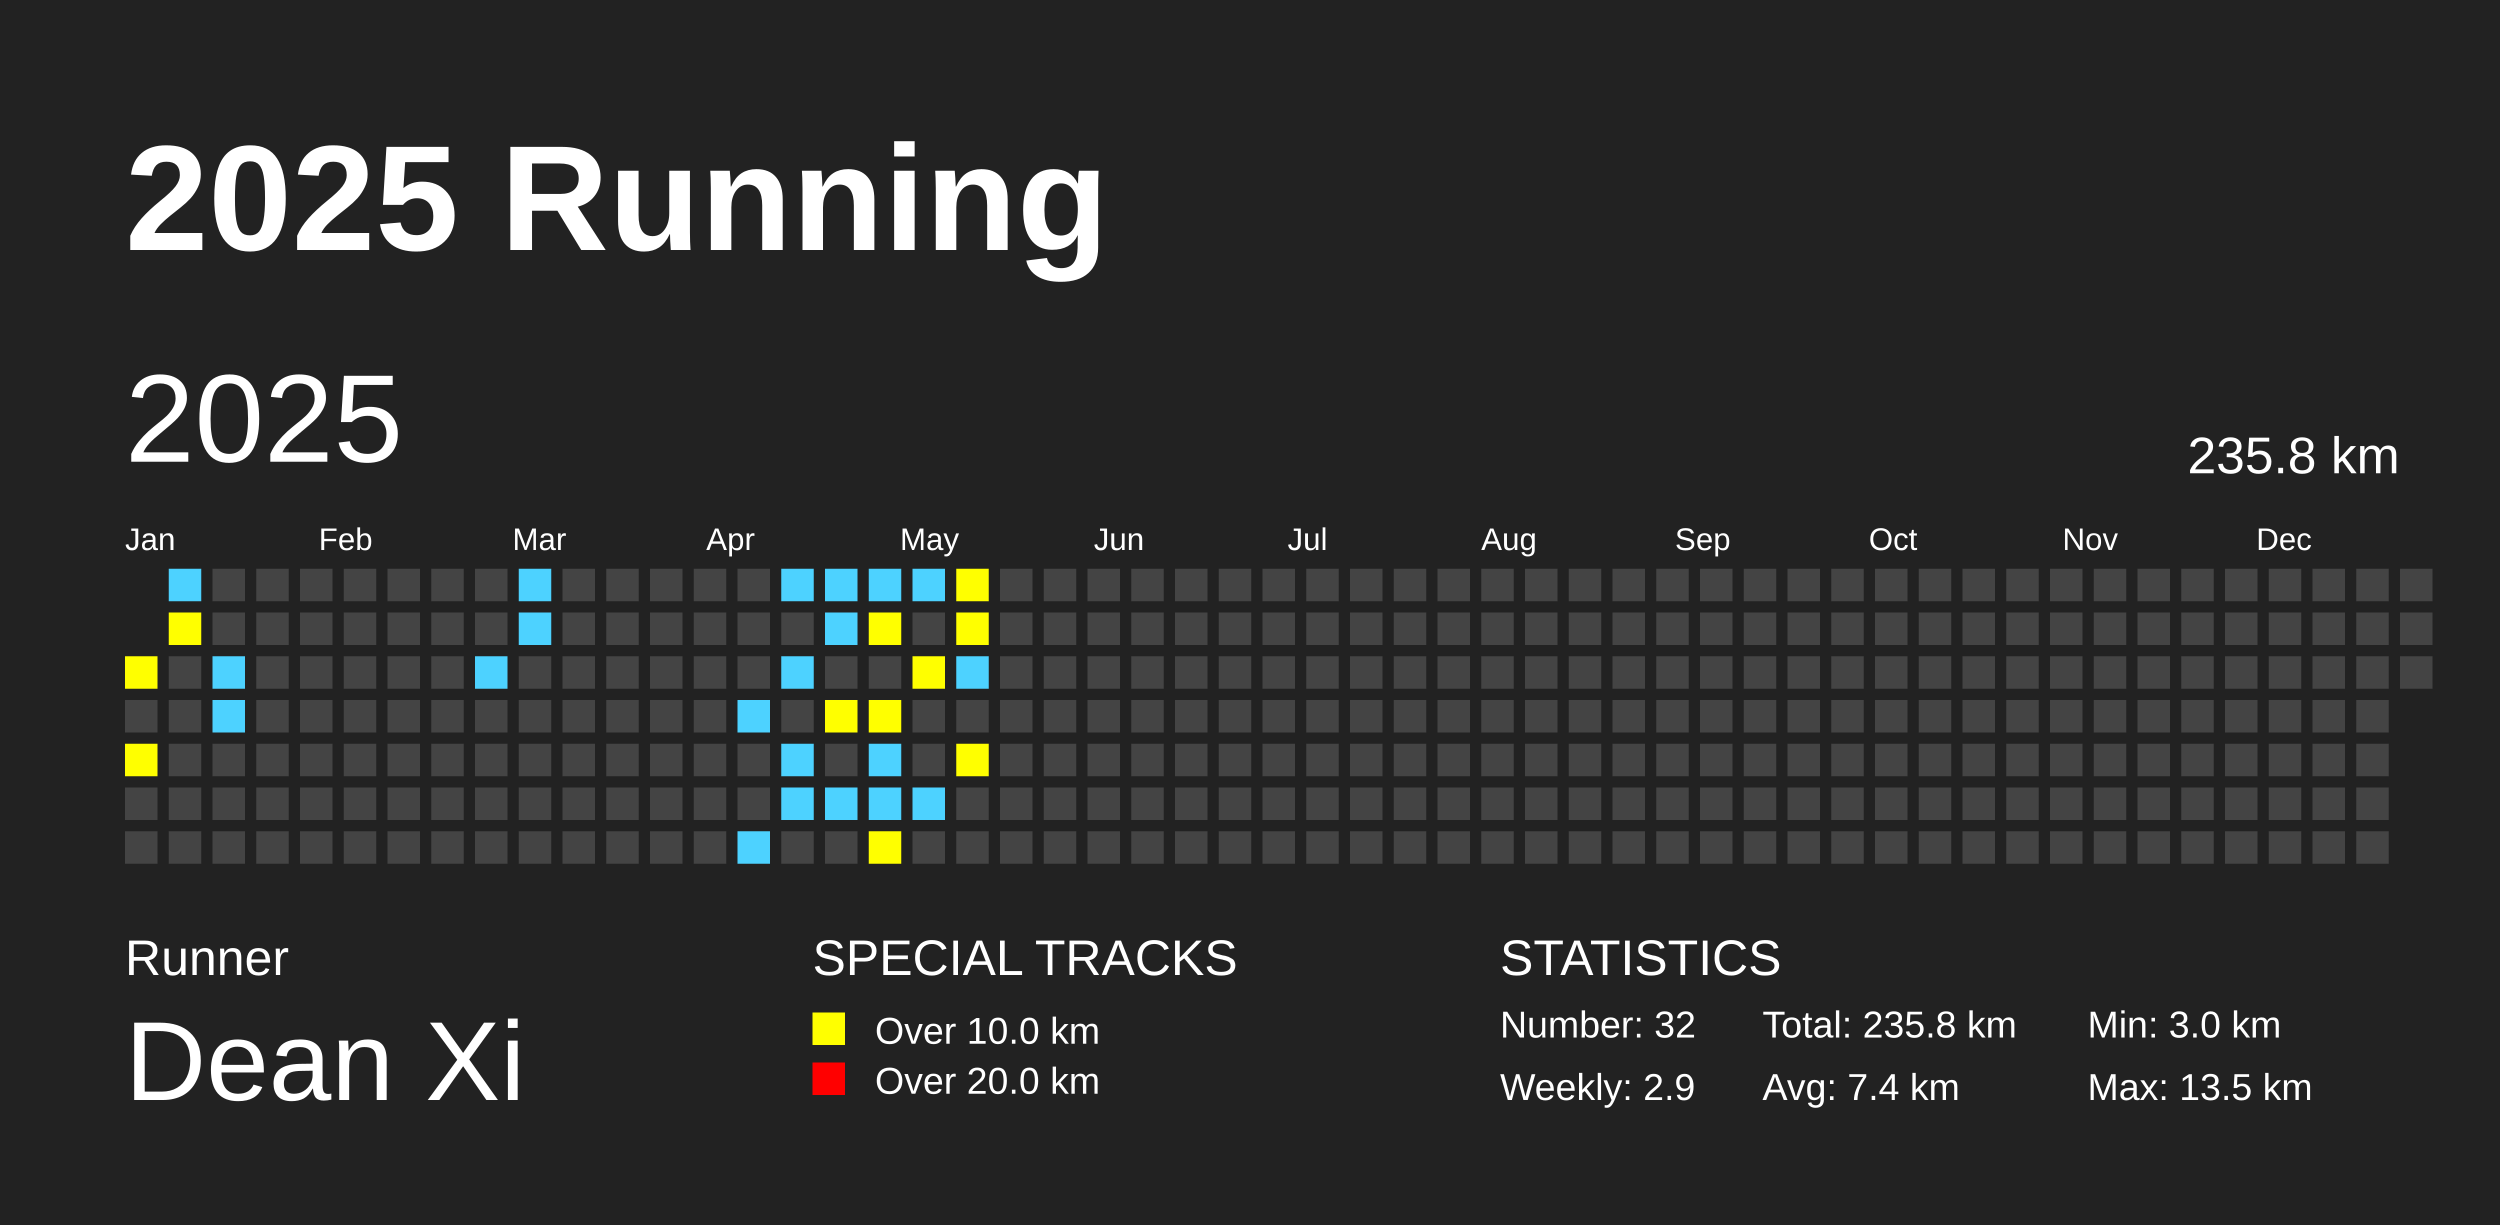
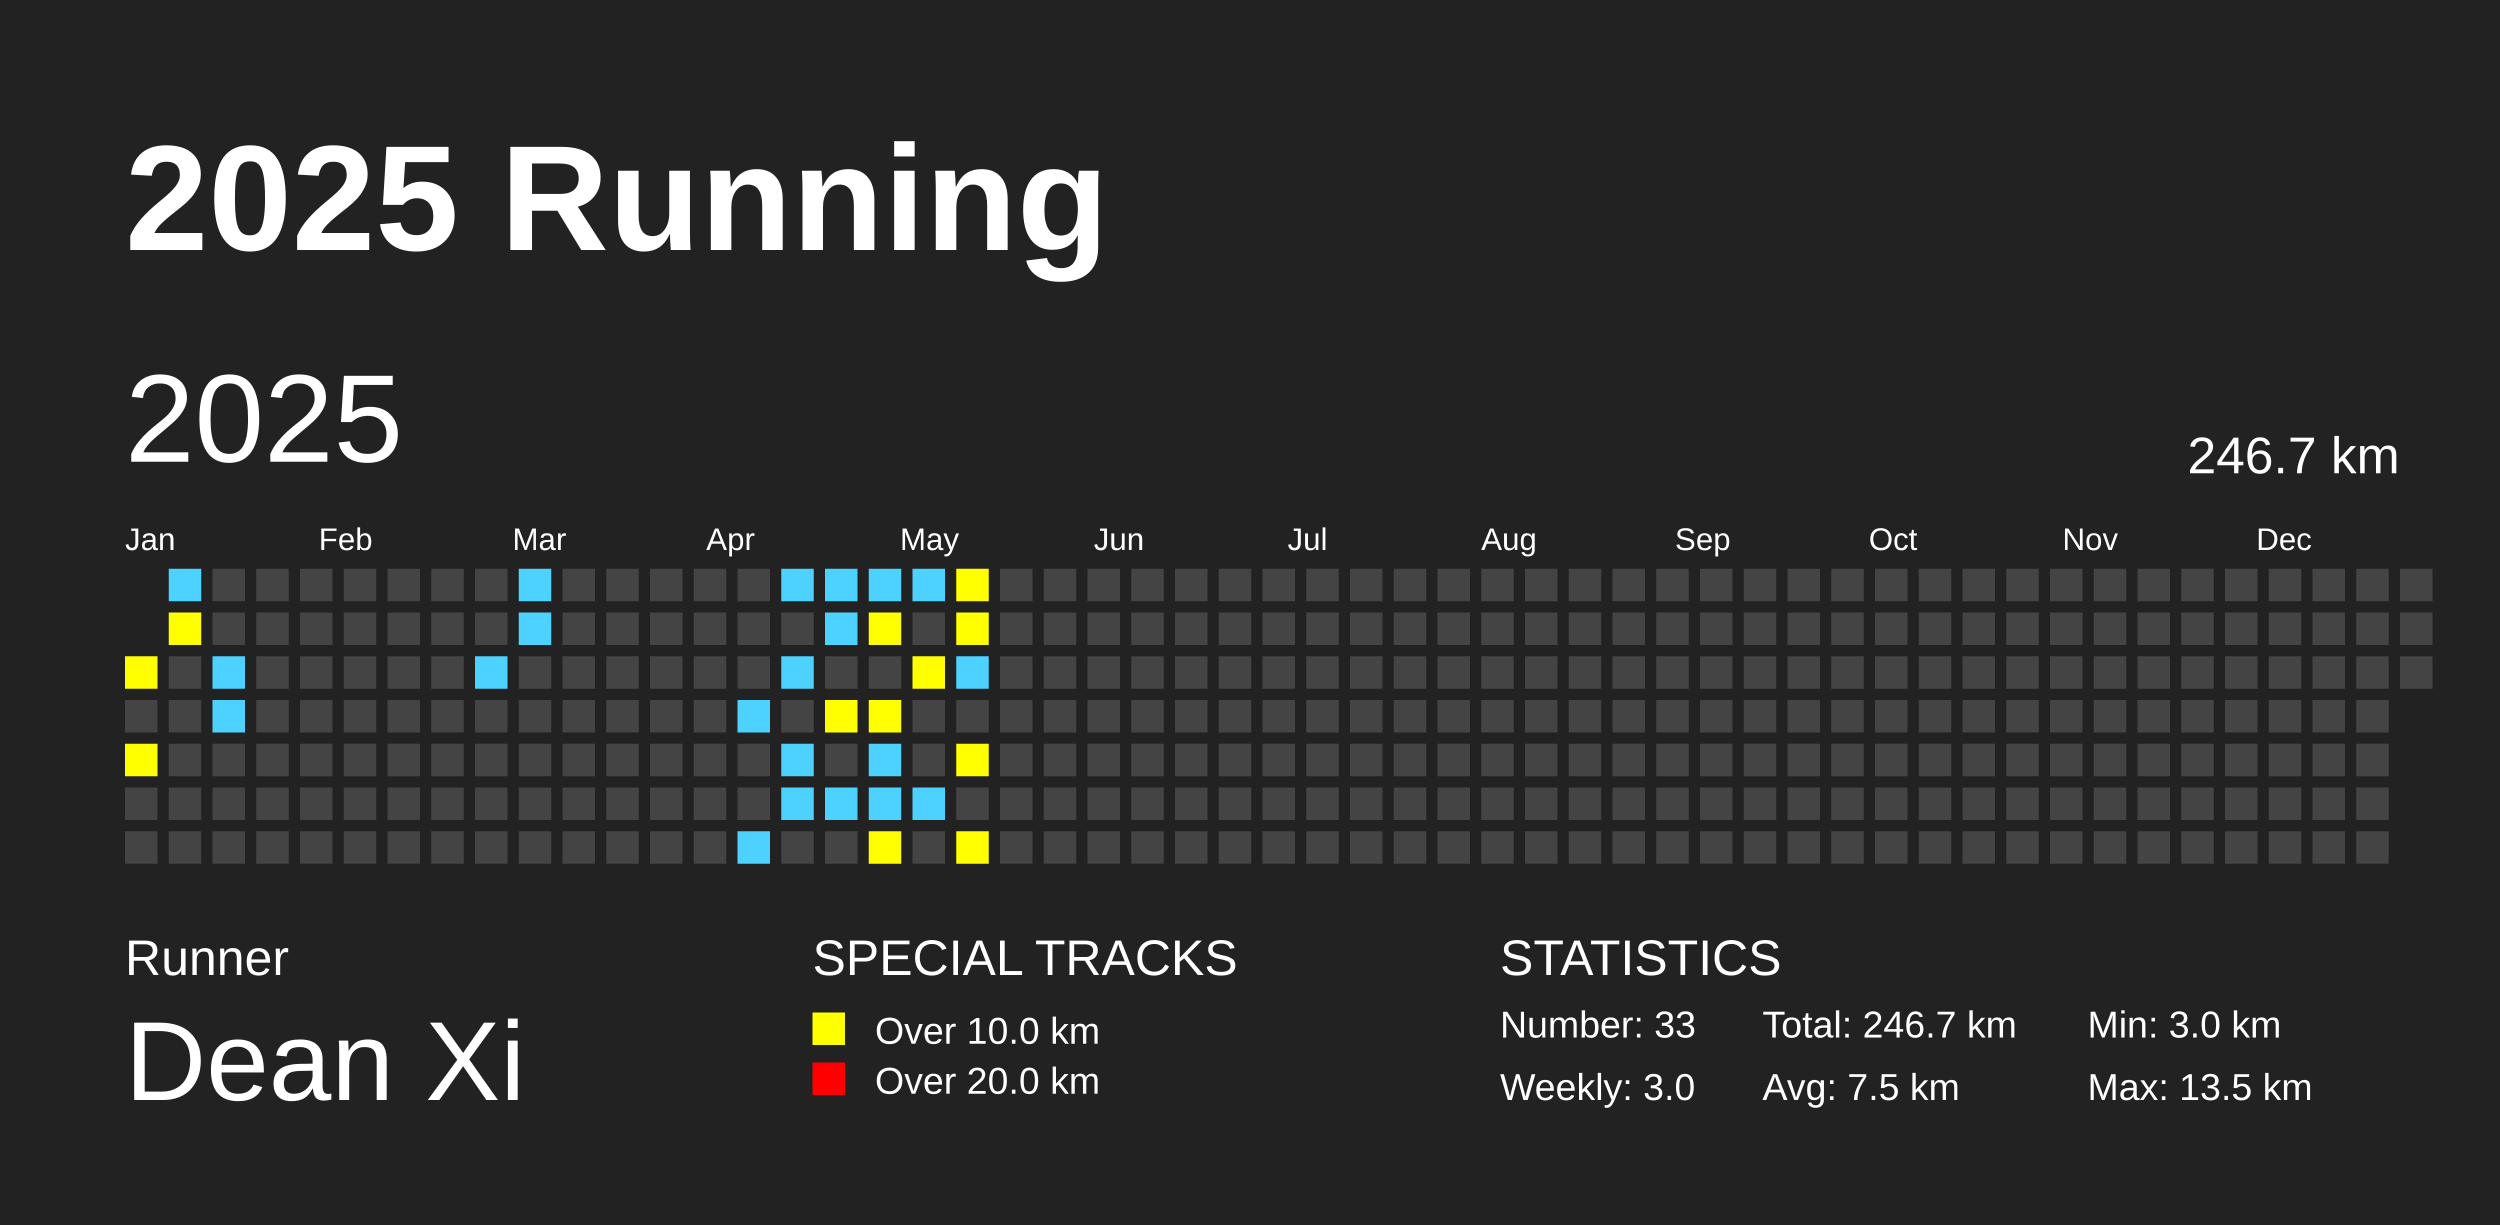
<svg xmlns="http://www.w3.org/2000/svg" baseProfile="full" height="98mm" version="1.1" viewBox="0,0,200,98" width="200mm">
  <defs />
  <rect fill="#222222" height="98" width="200" x="0" y="0" />
  <text fill="#FFFFFF" style="font-size:12px; font-family:Arial; font-weight:bold;" x="10" y="20">2025 Running</text>
  <text fill="#FFFFFF" style="font-size:4px; font-family:Arial" x="10" y="78">Runner</text>
  <text fill="#FFFFFF" style="font-size:9px; font-family:Arial" x="10" y="88">Dean Xi</text>
  <text fill="#FFFFFF" style="font-size:4px; font-family:Arial" x="65" y="78">SPECIAL TRACKS</text>
  <rect fill="yellow" height="2.6" width="2.6" x="65" y="81" />
  <text fill="#FFFFFF" style="font-size:3px; font-family:Arial" x="70" y="83.5">Over 10.0 km</text>
  <rect fill="red" height="2.6" width="2.6" x="65" y="85" />
  <text fill="#FFFFFF" style="font-size:3px; font-family:Arial" x="70" y="87.5">Over 20.0 km</text>
  <text fill="#FFFFFF" style="font-size:4px; font-family:Arial" x="120" y="78">STATISTICS</text>
-   <text fill="#FFFFFF" style="font-size:3px; font-family:Arial" x="120" y="83">Number: 32</text>
-   <text fill="#FFFFFF" style="font-size:3px; font-family:Arial" x="120" y="88">Weekly: 2.9</text>
-   <text fill="#FFFFFF" style="font-size:3px; font-family:Arial" x="141" y="83">Total: 235.8 km</text>
-   <text fill="#FFFFFF" style="font-size:3px; font-family:Arial" x="141" y="88">Avg: 7.4 km</text>
+   <text fill="#FFFFFF" style="font-size:3px; font-family:Arial" x="120" y="83">Number: 33</text>
+   <text fill="#FFFFFF" style="font-size:3px; font-family:Arial" x="120" y="88">Weekly: 3.0</text>
+   <text fill="#FFFFFF" style="font-size:3px; font-family:Arial" x="141" y="83">Total: 246.7 km</text>
+   <text fill="#FFFFFF" style="font-size:3px; font-family:Arial" x="141" y="88">Avg: 7.5 km</text>
  <text fill="#FFFFFF" style="font-size:3px; font-family:Arial" x="167" y="83">Min: 3.0 km</text>
  <text fill="#FFFFFF" style="font-size:3px; font-family:Arial" x="167" y="88">Max: 13.5 km</text>
  <text dominant-baseline="hanging" fill="#FFFFFF" style="font-size:10.0px; font-family:Arial;" x="10" y="30">2025</text>
-   <text dominant-baseline="hanging" fill="#FFFFFF" style="font-size:4.125px; font-family:Arial;" x="175" y="35">235.8 km</text>
+   <text dominant-baseline="hanging" fill="#FFFFFF" style="font-size:4.125px; font-family:Arial;" x="175" y="35">246.7 km</text>
  <text fill="#FFFFFF" style="font-size:2.5px; font-family:Arial" x="10.0" y="44">Jan</text>
  <text fill="#FFFFFF" style="font-size:2.5px; font-family:Arial" x="25.5" y="44">Feb</text>
  <text fill="#FFFFFF" style="font-size:2.5px; font-family:Arial" x="41.0" y="44">Mar</text>
  <text fill="#FFFFFF" style="font-size:2.5px; font-family:Arial" x="56.5" y="44">Apr</text>
  <text fill="#FFFFFF" style="font-size:2.5px; font-family:Arial" x="72.0" y="44">May</text>
  <text fill="#FFFFFF" style="font-size:2.5px; font-family:Arial" x="87.5" y="44">Jun</text>
  <text fill="#FFFFFF" style="font-size:2.5px; font-family:Arial" x="103.0" y="44">Jul</text>
  <text fill="#FFFFFF" style="font-size:2.5px; font-family:Arial" x="118.5" y="44">Aug</text>
  <text fill="#FFFFFF" style="font-size:2.5px; font-family:Arial" x="134.0" y="44">Sep</text>
  <text fill="#FFFFFF" style="font-size:2.5px; font-family:Arial" x="149.5" y="44">Oct</text>
  <text fill="#FFFFFF" style="font-size:2.5px; font-family:Arial" x="165.0" y="44">Nov</text>
  <text fill="#FFFFFF" style="font-size:2.5px; font-family:Arial" x="180.5" y="44">Dec</text>
  <rect fill="yellow" height="2.6" width="2.6" x="10.0" y="52.5" />
  <rect fill="#444444" height="2.6" width="2.6" x="10.0" y="56.0" />
  <rect fill="yellow" height="2.6" width="2.6" x="10.0" y="59.5" />
  <rect fill="#444444" height="2.6" width="2.6" x="10.0" y="63.0" />
  <rect fill="#444444" height="2.6" width="2.6" x="10.0" y="66.5" />
  <rect fill="#4DD2FF" height="2.6" width="2.6" x="13.5" y="45.5" />
  <rect fill="yellow" height="2.6" width="2.6" x="13.5" y="49.0" />
  <rect fill="#444444" height="2.6" width="2.6" x="13.5" y="52.5" />
  <rect fill="#444444" height="2.6" width="2.6" x="13.5" y="56.0" />
  <rect fill="#444444" height="2.6" width="2.6" x="13.5" y="59.5" />
  <rect fill="#444444" height="2.6" width="2.6" x="13.5" y="63.0" />
  <rect fill="#444444" height="2.6" width="2.6" x="13.5" y="66.5" />
  <rect fill="#444444" height="2.6" width="2.6" x="17.0" y="45.5" />
  <rect fill="#444444" height="2.6" width="2.6" x="17.0" y="49.0" />
  <rect fill="#4DD2FF" height="2.6" width="2.6" x="17.0" y="52.5" />
  <rect fill="#4DD2FF" height="2.6" width="2.6" x="17.0" y="56.0" />
  <rect fill="#444444" height="2.6" width="2.6" x="17.0" y="59.5" />
  <rect fill="#444444" height="2.6" width="2.6" x="17.0" y="63.0" />
  <rect fill="#444444" height="2.6" width="2.6" x="17.0" y="66.5" />
  <rect fill="#444444" height="2.6" width="2.6" x="20.5" y="45.5" />
  <rect fill="#444444" height="2.6" width="2.6" x="20.5" y="49.0" />
  <rect fill="#444444" height="2.6" width="2.6" x="20.5" y="52.5" />
  <rect fill="#444444" height="2.6" width="2.6" x="20.5" y="56.0" />
  <rect fill="#444444" height="2.6" width="2.6" x="20.5" y="59.5" />
  <rect fill="#444444" height="2.6" width="2.6" x="20.5" y="63.0" />
  <rect fill="#444444" height="2.6" width="2.6" x="20.5" y="66.5" />
  <rect fill="#444444" height="2.6" width="2.6" x="24.0" y="45.5" />
  <rect fill="#444444" height="2.6" width="2.6" x="24.0" y="49.0" />
  <rect fill="#444444" height="2.6" width="2.6" x="24.0" y="52.5" />
  <rect fill="#444444" height="2.6" width="2.6" x="24.0" y="56.0" />
  <rect fill="#444444" height="2.6" width="2.6" x="24.0" y="59.5" />
  <rect fill="#444444" height="2.6" width="2.6" x="24.0" y="63.0" />
  <rect fill="#444444" height="2.6" width="2.6" x="24.0" y="66.5" />
  <rect fill="#444444" height="2.6" width="2.6" x="27.5" y="45.5" />
  <rect fill="#444444" height="2.6" width="2.6" x="27.5" y="49.0" />
  <rect fill="#444444" height="2.6" width="2.6" x="27.5" y="52.5" />
  <rect fill="#444444" height="2.6" width="2.6" x="27.5" y="56.0" />
  <rect fill="#444444" height="2.6" width="2.6" x="27.5" y="59.5" />
  <rect fill="#444444" height="2.6" width="2.6" x="27.5" y="63.0" />
  <rect fill="#444444" height="2.6" width="2.6" x="27.5" y="66.5" />
  <rect fill="#444444" height="2.6" width="2.6" x="31.0" y="45.5" />
  <rect fill="#444444" height="2.6" width="2.6" x="31.0" y="49.0" />
  <rect fill="#444444" height="2.6" width="2.6" x="31.0" y="52.5" />
  <rect fill="#444444" height="2.6" width="2.6" x="31.0" y="56.0" />
  <rect fill="#444444" height="2.6" width="2.6" x="31.0" y="59.5" />
  <rect fill="#444444" height="2.6" width="2.6" x="31.0" y="63.0" />
  <rect fill="#444444" height="2.6" width="2.6" x="31.0" y="66.5" />
  <rect fill="#444444" height="2.6" width="2.6" x="34.5" y="45.5" />
  <rect fill="#444444" height="2.6" width="2.6" x="34.5" y="49.0" />
  <rect fill="#444444" height="2.6" width="2.6" x="34.5" y="52.5" />
  <rect fill="#444444" height="2.6" width="2.6" x="34.5" y="56.0" />
  <rect fill="#444444" height="2.6" width="2.6" x="34.5" y="59.5" />
  <rect fill="#444444" height="2.6" width="2.6" x="34.5" y="63.0" />
  <rect fill="#444444" height="2.6" width="2.6" x="34.5" y="66.5" />
  <rect fill="#444444" height="2.6" width="2.6" x="38.0" y="45.5" />
  <rect fill="#444444" height="2.6" width="2.6" x="38.0" y="49.0" />
  <rect fill="#4DD2FF" height="2.6" width="2.6" x="38.0" y="52.5" />
  <rect fill="#444444" height="2.6" width="2.6" x="38.0" y="56.0" />
  <rect fill="#444444" height="2.6" width="2.6" x="38.0" y="59.5" />
  <rect fill="#444444" height="2.6" width="2.6" x="38.0" y="63.0" />
  <rect fill="#444444" height="2.6" width="2.6" x="38.0" y="66.5" />
  <rect fill="#4DD2FF" height="2.6" width="2.6" x="41.5" y="45.5" />
  <rect fill="#4DD2FF" height="2.6" width="2.6" x="41.5" y="49.0" />
  <rect fill="#444444" height="2.6" width="2.6" x="41.5" y="52.5" />
  <rect fill="#444444" height="2.6" width="2.6" x="41.5" y="56.0" />
  <rect fill="#444444" height="2.6" width="2.6" x="41.5" y="59.5" />
  <rect fill="#444444" height="2.6" width="2.6" x="41.5" y="63.0" />
  <rect fill="#444444" height="2.6" width="2.6" x="41.5" y="66.5" />
  <rect fill="#444444" height="2.6" width="2.6" x="45.0" y="45.5" />
  <rect fill="#444444" height="2.6" width="2.6" x="45.0" y="49.0" />
  <rect fill="#444444" height="2.6" width="2.6" x="45.0" y="52.5" />
  <rect fill="#444444" height="2.6" width="2.6" x="45.0" y="56.0" />
  <rect fill="#444444" height="2.6" width="2.6" x="45.0" y="59.5" />
  <rect fill="#444444" height="2.6" width="2.6" x="45.0" y="63.0" />
  <rect fill="#444444" height="2.6" width="2.6" x="45.0" y="66.5" />
  <rect fill="#444444" height="2.6" width="2.6" x="48.5" y="45.5" />
  <rect fill="#444444" height="2.6" width="2.6" x="48.5" y="49.0" />
  <rect fill="#444444" height="2.6" width="2.6" x="48.5" y="52.5" />
  <rect fill="#444444" height="2.6" width="2.6" x="48.5" y="56.0" />
  <rect fill="#444444" height="2.6" width="2.6" x="48.5" y="59.5" />
  <rect fill="#444444" height="2.6" width="2.6" x="48.5" y="63.0" />
  <rect fill="#444444" height="2.6" width="2.6" x="48.5" y="66.5" />
  <rect fill="#444444" height="2.6" width="2.6" x="52.0" y="45.5" />
  <rect fill="#444444" height="2.6" width="2.6" x="52.0" y="49.0" />
  <rect fill="#444444" height="2.6" width="2.6" x="52.0" y="52.5" />
  <rect fill="#444444" height="2.6" width="2.6" x="52.0" y="56.0" />
  <rect fill="#444444" height="2.6" width="2.6" x="52.0" y="59.5" />
  <rect fill="#444444" height="2.6" width="2.6" x="52.0" y="63.0" />
  <rect fill="#444444" height="2.6" width="2.6" x="52.0" y="66.5" />
  <rect fill="#444444" height="2.6" width="2.6" x="55.5" y="45.5" />
  <rect fill="#444444" height="2.6" width="2.6" x="55.5" y="49.0" />
  <rect fill="#444444" height="2.6" width="2.6" x="55.5" y="52.5" />
  <rect fill="#444444" height="2.6" width="2.6" x="55.5" y="56.0" />
  <rect fill="#444444" height="2.6" width="2.6" x="55.5" y="59.5" />
  <rect fill="#444444" height="2.6" width="2.6" x="55.5" y="63.0" />
  <rect fill="#444444" height="2.6" width="2.6" x="55.5" y="66.5" />
  <rect fill="#444444" height="2.6" width="2.6" x="59.0" y="45.5" />
  <rect fill="#444444" height="2.6" width="2.6" x="59.0" y="49.0" />
  <rect fill="#444444" height="2.6" width="2.6" x="59.0" y="52.5" />
  <rect fill="#4DD2FF" height="2.6" width="2.6" x="59.0" y="56.0" />
  <rect fill="#444444" height="2.6" width="2.6" x="59.0" y="59.5" />
  <rect fill="#444444" height="2.6" width="2.6" x="59.0" y="63.0" />
  <rect fill="#4DD2FF" height="2.6" width="2.6" x="59.0" y="66.5" />
  <rect fill="#4DD2FF" height="2.6" width="2.6" x="62.5" y="45.5" />
  <rect fill="#444444" height="2.6" width="2.6" x="62.5" y="49.0" />
  <rect fill="#4DD2FF" height="2.6" width="2.6" x="62.5" y="52.5" />
  <rect fill="#444444" height="2.6" width="2.6" x="62.5" y="56.0" />
  <rect fill="#4DD2FF" height="2.6" width="2.6" x="62.5" y="59.5" />
  <rect fill="#4DD2FF" height="2.6" width="2.6" x="62.5" y="63.0" />
  <rect fill="#444444" height="2.6" width="2.6" x="62.5" y="66.5" />
  <rect fill="#4DD2FF" height="2.6" width="2.6" x="66.0" y="45.5" />
  <rect fill="#4DD2FF" height="2.6" width="2.6" x="66.0" y="49.0" />
  <rect fill="#444444" height="2.6" width="2.6" x="66.0" y="52.5" />
  <rect fill="yellow" height="2.6" width="2.6" x="66.0" y="56.0" />
  <rect fill="#444444" height="2.6" width="2.6" x="66.0" y="59.5" />
  <rect fill="#4DD2FF" height="2.6" width="2.6" x="66.0" y="63.0" />
  <rect fill="#444444" height="2.6" width="2.6" x="66.0" y="66.5" />
  <rect fill="#4DD2FF" height="2.6" width="2.6" x="69.5" y="45.5" />
  <rect fill="yellow" height="2.6" width="2.6" x="69.5" y="49.0" />
  <rect fill="#444444" height="2.6" width="2.6" x="69.5" y="52.5" />
  <rect fill="yellow" height="2.6" width="2.6" x="69.5" y="56.0" />
  <rect fill="#4DD2FF" height="2.6" width="2.6" x="69.5" y="59.5" />
  <rect fill="#4DD2FF" height="2.6" width="2.6" x="69.5" y="63.0" />
  <rect fill="yellow" height="2.6" width="2.6" x="69.5" y="66.5" />
  <rect fill="#4DD2FF" height="2.6" width="2.6" x="73.0" y="45.5" />
  <rect fill="#444444" height="2.6" width="2.6" x="73.0" y="49.0" />
  <rect fill="yellow" height="2.6" width="2.6" x="73.0" y="52.5" />
  <rect fill="#444444" height="2.6" width="2.6" x="73.0" y="56.0" />
  <rect fill="#444444" height="2.6" width="2.6" x="73.0" y="59.5" />
  <rect fill="#4DD2FF" height="2.6" width="2.6" x="73.0" y="63.0" />
  <rect fill="#444444" height="2.6" width="2.6" x="73.0" y="66.5" />
  <rect fill="yellow" height="2.6" width="2.6" x="76.5" y="45.5" />
  <rect fill="yellow" height="2.6" width="2.6" x="76.5" y="49.0" />
  <rect fill="#4DD2FF" height="2.6" width="2.6" x="76.5" y="52.5" />
  <rect fill="#444444" height="2.6" width="2.6" x="76.5" y="56.0" />
  <rect fill="yellow" height="2.6" width="2.6" x="76.5" y="59.5" />
  <rect fill="#444444" height="2.6" width="2.6" x="76.5" y="63.0" />
-   <rect fill="#444444" height="2.6" width="2.6" x="76.5" y="66.5" />
+   <rect fill="yellow" height="2.6" width="2.6" x="76.5" y="66.5" />
  <rect fill="#444444" height="2.6" width="2.6" x="80.0" y="45.5" />
  <rect fill="#444444" height="2.6" width="2.6" x="80.0" y="49.0" />
  <rect fill="#444444" height="2.6" width="2.6" x="80.0" y="52.5" />
  <rect fill="#444444" height="2.6" width="2.6" x="80.0" y="56.0" />
  <rect fill="#444444" height="2.6" width="2.6" x="80.0" y="59.5" />
  <rect fill="#444444" height="2.6" width="2.6" x="80.0" y="63.0" />
  <rect fill="#444444" height="2.6" width="2.6" x="80.0" y="66.5" />
  <rect fill="#444444" height="2.6" width="2.6" x="83.5" y="45.5" />
  <rect fill="#444444" height="2.6" width="2.6" x="83.5" y="49.0" />
  <rect fill="#444444" height="2.6" width="2.6" x="83.5" y="52.5" />
  <rect fill="#444444" height="2.6" width="2.6" x="83.5" y="56.0" />
  <rect fill="#444444" height="2.6" width="2.6" x="83.5" y="59.5" />
  <rect fill="#444444" height="2.6" width="2.6" x="83.5" y="63.0" />
  <rect fill="#444444" height="2.6" width="2.6" x="83.5" y="66.5" />
  <rect fill="#444444" height="2.6" width="2.6" x="87.0" y="45.5" />
  <rect fill="#444444" height="2.6" width="2.6" x="87.0" y="49.0" />
  <rect fill="#444444" height="2.6" width="2.6" x="87.0" y="52.5" />
  <rect fill="#444444" height="2.6" width="2.6" x="87.0" y="56.0" />
  <rect fill="#444444" height="2.6" width="2.6" x="87.0" y="59.5" />
  <rect fill="#444444" height="2.6" width="2.6" x="87.0" y="63.0" />
  <rect fill="#444444" height="2.6" width="2.6" x="87.0" y="66.5" />
  <rect fill="#444444" height="2.6" width="2.6" x="90.5" y="45.5" />
  <rect fill="#444444" height="2.6" width="2.6" x="90.5" y="49.0" />
  <rect fill="#444444" height="2.6" width="2.6" x="90.5" y="52.5" />
  <rect fill="#444444" height="2.6" width="2.6" x="90.5" y="56.0" />
  <rect fill="#444444" height="2.6" width="2.6" x="90.5" y="59.5" />
  <rect fill="#444444" height="2.6" width="2.6" x="90.5" y="63.0" />
  <rect fill="#444444" height="2.6" width="2.6" x="90.5" y="66.5" />
  <rect fill="#444444" height="2.6" width="2.6" x="94.0" y="45.5" />
  <rect fill="#444444" height="2.6" width="2.6" x="94.0" y="49.0" />
  <rect fill="#444444" height="2.6" width="2.6" x="94.0" y="52.5" />
  <rect fill="#444444" height="2.6" width="2.6" x="94.0" y="56.0" />
  <rect fill="#444444" height="2.6" width="2.6" x="94.0" y="59.5" />
  <rect fill="#444444" height="2.6" width="2.6" x="94.0" y="63.0" />
  <rect fill="#444444" height="2.6" width="2.6" x="94.0" y="66.5" />
  <rect fill="#444444" height="2.6" width="2.6" x="97.5" y="45.5" />
  <rect fill="#444444" height="2.6" width="2.6" x="97.5" y="49.0" />
  <rect fill="#444444" height="2.6" width="2.6" x="97.5" y="52.5" />
  <rect fill="#444444" height="2.6" width="2.6" x="97.5" y="56.0" />
  <rect fill="#444444" height="2.6" width="2.6" x="97.5" y="59.5" />
  <rect fill="#444444" height="2.6" width="2.6" x="97.5" y="63.0" />
  <rect fill="#444444" height="2.6" width="2.6" x="97.5" y="66.5" />
  <rect fill="#444444" height="2.6" width="2.6" x="101.0" y="45.5" />
  <rect fill="#444444" height="2.6" width="2.6" x="101.0" y="49.0" />
  <rect fill="#444444" height="2.6" width="2.6" x="101.0" y="52.5" />
  <rect fill="#444444" height="2.6" width="2.6" x="101.0" y="56.0" />
  <rect fill="#444444" height="2.6" width="2.6" x="101.0" y="59.5" />
  <rect fill="#444444" height="2.6" width="2.6" x="101.0" y="63.0" />
  <rect fill="#444444" height="2.6" width="2.6" x="101.0" y="66.5" />
  <rect fill="#444444" height="2.6" width="2.6" x="104.5" y="45.5" />
  <rect fill="#444444" height="2.6" width="2.6" x="104.5" y="49.0" />
  <rect fill="#444444" height="2.6" width="2.6" x="104.5" y="52.5" />
  <rect fill="#444444" height="2.6" width="2.6" x="104.5" y="56.0" />
  <rect fill="#444444" height="2.6" width="2.6" x="104.5" y="59.5" />
  <rect fill="#444444" height="2.6" width="2.6" x="104.5" y="63.0" />
  <rect fill="#444444" height="2.6" width="2.6" x="104.5" y="66.5" />
  <rect fill="#444444" height="2.6" width="2.6" x="108.0" y="45.5" />
  <rect fill="#444444" height="2.6" width="2.6" x="108.0" y="49.0" />
  <rect fill="#444444" height="2.6" width="2.6" x="108.0" y="52.5" />
  <rect fill="#444444" height="2.6" width="2.6" x="108.0" y="56.0" />
  <rect fill="#444444" height="2.6" width="2.6" x="108.0" y="59.5" />
  <rect fill="#444444" height="2.6" width="2.6" x="108.0" y="63.0" />
  <rect fill="#444444" height="2.6" width="2.6" x="108.0" y="66.5" />
  <rect fill="#444444" height="2.6" width="2.6" x="111.5" y="45.5" />
  <rect fill="#444444" height="2.6" width="2.6" x="111.5" y="49.0" />
  <rect fill="#444444" height="2.6" width="2.6" x="111.5" y="52.5" />
  <rect fill="#444444" height="2.6" width="2.6" x="111.5" y="56.0" />
  <rect fill="#444444" height="2.6" width="2.6" x="111.5" y="59.5" />
  <rect fill="#444444" height="2.6" width="2.6" x="111.5" y="63.0" />
  <rect fill="#444444" height="2.6" width="2.6" x="111.5" y="66.5" />
  <rect fill="#444444" height="2.6" width="2.6" x="115.0" y="45.5" />
  <rect fill="#444444" height="2.6" width="2.6" x="115.0" y="49.0" />
  <rect fill="#444444" height="2.6" width="2.6" x="115.0" y="52.5" />
  <rect fill="#444444" height="2.6" width="2.6" x="115.0" y="56.0" />
  <rect fill="#444444" height="2.6" width="2.6" x="115.0" y="59.5" />
  <rect fill="#444444" height="2.6" width="2.6" x="115.0" y="63.0" />
  <rect fill="#444444" height="2.6" width="2.6" x="115.0" y="66.5" />
  <rect fill="#444444" height="2.6" width="2.6" x="118.5" y="45.5" />
  <rect fill="#444444" height="2.6" width="2.6" x="118.5" y="49.0" />
  <rect fill="#444444" height="2.6" width="2.6" x="118.5" y="52.5" />
  <rect fill="#444444" height="2.6" width="2.6" x="118.5" y="56.0" />
  <rect fill="#444444" height="2.6" width="2.6" x="118.5" y="59.5" />
  <rect fill="#444444" height="2.6" width="2.6" x="118.5" y="63.0" />
  <rect fill="#444444" height="2.6" width="2.6" x="118.5" y="66.5" />
  <rect fill="#444444" height="2.6" width="2.6" x="122.0" y="45.5" />
  <rect fill="#444444" height="2.6" width="2.6" x="122.0" y="49.0" />
  <rect fill="#444444" height="2.6" width="2.6" x="122.0" y="52.5" />
  <rect fill="#444444" height="2.6" width="2.6" x="122.0" y="56.0" />
  <rect fill="#444444" height="2.6" width="2.6" x="122.0" y="59.5" />
  <rect fill="#444444" height="2.6" width="2.6" x="122.0" y="63.0" />
  <rect fill="#444444" height="2.6" width="2.6" x="122.0" y="66.5" />
  <rect fill="#444444" height="2.6" width="2.6" x="125.5" y="45.5" />
  <rect fill="#444444" height="2.6" width="2.6" x="125.5" y="49.0" />
  <rect fill="#444444" height="2.6" width="2.6" x="125.5" y="52.5" />
  <rect fill="#444444" height="2.6" width="2.6" x="125.5" y="56.0" />
  <rect fill="#444444" height="2.6" width="2.6" x="125.5" y="59.5" />
  <rect fill="#444444" height="2.6" width="2.6" x="125.5" y="63.0" />
  <rect fill="#444444" height="2.6" width="2.6" x="125.5" y="66.5" />
  <rect fill="#444444" height="2.6" width="2.6" x="129.0" y="45.5" />
  <rect fill="#444444" height="2.6" width="2.6" x="129.0" y="49.0" />
  <rect fill="#444444" height="2.6" width="2.6" x="129.0" y="52.5" />
  <rect fill="#444444" height="2.6" width="2.6" x="129.0" y="56.0" />
  <rect fill="#444444" height="2.6" width="2.6" x="129.0" y="59.5" />
  <rect fill="#444444" height="2.6" width="2.6" x="129.0" y="63.0" />
  <rect fill="#444444" height="2.6" width="2.6" x="129.0" y="66.5" />
  <rect fill="#444444" height="2.6" width="2.6" x="132.5" y="45.5" />
  <rect fill="#444444" height="2.6" width="2.6" x="132.5" y="49.0" />
  <rect fill="#444444" height="2.6" width="2.6" x="132.5" y="52.5" />
  <rect fill="#444444" height="2.6" width="2.6" x="132.5" y="56.0" />
  <rect fill="#444444" height="2.6" width="2.6" x="132.5" y="59.5" />
  <rect fill="#444444" height="2.6" width="2.6" x="132.5" y="63.0" />
  <rect fill="#444444" height="2.6" width="2.6" x="132.5" y="66.5" />
  <rect fill="#444444" height="2.6" width="2.6" x="136.0" y="45.5" />
  <rect fill="#444444" height="2.6" width="2.6" x="136.0" y="49.0" />
  <rect fill="#444444" height="2.6" width="2.6" x="136.0" y="52.5" />
  <rect fill="#444444" height="2.6" width="2.6" x="136.0" y="56.0" />
  <rect fill="#444444" height="2.6" width="2.6" x="136.0" y="59.5" />
  <rect fill="#444444" height="2.6" width="2.6" x="136.0" y="63.0" />
  <rect fill="#444444" height="2.6" width="2.6" x="136.0" y="66.5" />
  <rect fill="#444444" height="2.6" width="2.6" x="139.5" y="45.5" />
  <rect fill="#444444" height="2.6" width="2.6" x="139.5" y="49.0" />
  <rect fill="#444444" height="2.6" width="2.6" x="139.5" y="52.5" />
  <rect fill="#444444" height="2.6" width="2.6" x="139.5" y="56.0" />
  <rect fill="#444444" height="2.6" width="2.6" x="139.5" y="59.5" />
  <rect fill="#444444" height="2.6" width="2.6" x="139.5" y="63.0" />
  <rect fill="#444444" height="2.6" width="2.6" x="139.5" y="66.5" />
  <rect fill="#444444" height="2.6" width="2.6" x="143.0" y="45.5" />
  <rect fill="#444444" height="2.6" width="2.6" x="143.0" y="49.0" />
  <rect fill="#444444" height="2.6" width="2.6" x="143.0" y="52.5" />
  <rect fill="#444444" height="2.6" width="2.6" x="143.0" y="56.0" />
  <rect fill="#444444" height="2.6" width="2.6" x="143.0" y="59.5" />
  <rect fill="#444444" height="2.6" width="2.6" x="143.0" y="63.0" />
  <rect fill="#444444" height="2.6" width="2.6" x="143.0" y="66.5" />
  <rect fill="#444444" height="2.6" width="2.6" x="146.5" y="45.5" />
  <rect fill="#444444" height="2.6" width="2.6" x="146.5" y="49.0" />
  <rect fill="#444444" height="2.6" width="2.6" x="146.5" y="52.5" />
  <rect fill="#444444" height="2.6" width="2.6" x="146.5" y="56.0" />
  <rect fill="#444444" height="2.6" width="2.6" x="146.5" y="59.5" />
  <rect fill="#444444" height="2.6" width="2.6" x="146.5" y="63.0" />
  <rect fill="#444444" height="2.6" width="2.6" x="146.5" y="66.5" />
  <rect fill="#444444" height="2.6" width="2.6" x="150.0" y="45.5" />
  <rect fill="#444444" height="2.6" width="2.6" x="150.0" y="49.0" />
  <rect fill="#444444" height="2.6" width="2.6" x="150.0" y="52.5" />
  <rect fill="#444444" height="2.6" width="2.6" x="150.0" y="56.0" />
  <rect fill="#444444" height="2.6" width="2.6" x="150.0" y="59.5" />
  <rect fill="#444444" height="2.6" width="2.6" x="150.0" y="63.0" />
  <rect fill="#444444" height="2.6" width="2.6" x="150.0" y="66.5" />
  <rect fill="#444444" height="2.6" width="2.6" x="153.5" y="45.5" />
  <rect fill="#444444" height="2.6" width="2.6" x="153.5" y="49.0" />
  <rect fill="#444444" height="2.6" width="2.6" x="153.5" y="52.5" />
  <rect fill="#444444" height="2.6" width="2.6" x="153.5" y="56.0" />
  <rect fill="#444444" height="2.6" width="2.6" x="153.5" y="59.5" />
  <rect fill="#444444" height="2.6" width="2.6" x="153.5" y="63.0" />
  <rect fill="#444444" height="2.6" width="2.6" x="153.5" y="66.5" />
  <rect fill="#444444" height="2.6" width="2.6" x="157.0" y="45.5" />
  <rect fill="#444444" height="2.6" width="2.6" x="157.0" y="49.0" />
  <rect fill="#444444" height="2.6" width="2.6" x="157.0" y="52.5" />
  <rect fill="#444444" height="2.6" width="2.6" x="157.0" y="56.0" />
  <rect fill="#444444" height="2.6" width="2.6" x="157.0" y="59.5" />
  <rect fill="#444444" height="2.6" width="2.6" x="157.0" y="63.0" />
  <rect fill="#444444" height="2.6" width="2.6" x="157.0" y="66.5" />
  <rect fill="#444444" height="2.6" width="2.6" x="160.5" y="45.5" />
  <rect fill="#444444" height="2.6" width="2.6" x="160.5" y="49.0" />
  <rect fill="#444444" height="2.6" width="2.6" x="160.5" y="52.5" />
  <rect fill="#444444" height="2.6" width="2.6" x="160.5" y="56.0" />
  <rect fill="#444444" height="2.6" width="2.6" x="160.5" y="59.5" />
  <rect fill="#444444" height="2.6" width="2.6" x="160.5" y="63.0" />
  <rect fill="#444444" height="2.6" width="2.6" x="160.5" y="66.5" />
  <rect fill="#444444" height="2.6" width="2.6" x="164.0" y="45.5" />
  <rect fill="#444444" height="2.6" width="2.6" x="164.0" y="49.0" />
  <rect fill="#444444" height="2.6" width="2.6" x="164.0" y="52.5" />
  <rect fill="#444444" height="2.6" width="2.6" x="164.0" y="56.0" />
  <rect fill="#444444" height="2.6" width="2.6" x="164.0" y="59.5" />
  <rect fill="#444444" height="2.6" width="2.6" x="164.0" y="63.0" />
  <rect fill="#444444" height="2.6" width="2.6" x="164.0" y="66.5" />
  <rect fill="#444444" height="2.6" width="2.6" x="167.5" y="45.5" />
  <rect fill="#444444" height="2.6" width="2.6" x="167.5" y="49.0" />
  <rect fill="#444444" height="2.6" width="2.6" x="167.5" y="52.5" />
  <rect fill="#444444" height="2.6" width="2.6" x="167.5" y="56.0" />
  <rect fill="#444444" height="2.6" width="2.6" x="167.5" y="59.5" />
  <rect fill="#444444" height="2.6" width="2.6" x="167.5" y="63.0" />
  <rect fill="#444444" height="2.6" width="2.6" x="167.5" y="66.5" />
  <rect fill="#444444" height="2.6" width="2.6" x="171.0" y="45.5" />
  <rect fill="#444444" height="2.6" width="2.6" x="171.0" y="49.0" />
  <rect fill="#444444" height="2.6" width="2.6" x="171.0" y="52.5" />
  <rect fill="#444444" height="2.6" width="2.6" x="171.0" y="56.0" />
  <rect fill="#444444" height="2.6" width="2.6" x="171.0" y="59.5" />
  <rect fill="#444444" height="2.6" width="2.6" x="171.0" y="63.0" />
  <rect fill="#444444" height="2.6" width="2.6" x="171.0" y="66.5" />
  <rect fill="#444444" height="2.6" width="2.6" x="174.5" y="45.5" />
  <rect fill="#444444" height="2.6" width="2.6" x="174.5" y="49.0" />
  <rect fill="#444444" height="2.6" width="2.6" x="174.5" y="52.5" />
  <rect fill="#444444" height="2.6" width="2.6" x="174.5" y="56.0" />
  <rect fill="#444444" height="2.6" width="2.6" x="174.5" y="59.5" />
  <rect fill="#444444" height="2.6" width="2.6" x="174.5" y="63.0" />
  <rect fill="#444444" height="2.6" width="2.6" x="174.5" y="66.5" />
  <rect fill="#444444" height="2.6" width="2.6" x="178.0" y="45.5" />
  <rect fill="#444444" height="2.6" width="2.6" x="178.0" y="49.0" />
  <rect fill="#444444" height="2.6" width="2.6" x="178.0" y="52.5" />
  <rect fill="#444444" height="2.6" width="2.6" x="178.0" y="56.0" />
  <rect fill="#444444" height="2.6" width="2.6" x="178.0" y="59.5" />
  <rect fill="#444444" height="2.6" width="2.6" x="178.0" y="63.0" />
  <rect fill="#444444" height="2.6" width="2.6" x="178.0" y="66.5" />
  <rect fill="#444444" height="2.6" width="2.6" x="181.5" y="45.5" />
  <rect fill="#444444" height="2.6" width="2.6" x="181.5" y="49.0" />
  <rect fill="#444444" height="2.6" width="2.6" x="181.5" y="52.5" />
  <rect fill="#444444" height="2.6" width="2.6" x="181.5" y="56.0" />
  <rect fill="#444444" height="2.6" width="2.6" x="181.5" y="59.5" />
  <rect fill="#444444" height="2.6" width="2.6" x="181.5" y="63.0" />
  <rect fill="#444444" height="2.6" width="2.6" x="181.5" y="66.5" />
  <rect fill="#444444" height="2.6" width="2.6" x="185.0" y="45.5" />
  <rect fill="#444444" height="2.6" width="2.6" x="185.0" y="49.0" />
  <rect fill="#444444" height="2.6" width="2.6" x="185.0" y="52.5" />
  <rect fill="#444444" height="2.6" width="2.6" x="185.0" y="56.0" />
  <rect fill="#444444" height="2.6" width="2.6" x="185.0" y="59.5" />
  <rect fill="#444444" height="2.6" width="2.6" x="185.0" y="63.0" />
  <rect fill="#444444" height="2.6" width="2.6" x="185.0" y="66.5" />
  <rect fill="#444444" height="2.6" width="2.6" x="188.5" y="45.5" />
  <rect fill="#444444" height="2.6" width="2.6" x="188.5" y="49.0" />
  <rect fill="#444444" height="2.6" width="2.6" x="188.5" y="52.5" />
  <rect fill="#444444" height="2.6" width="2.6" x="188.5" y="56.0" />
  <rect fill="#444444" height="2.6" width="2.6" x="188.5" y="59.5" />
  <rect fill="#444444" height="2.6" width="2.6" x="188.5" y="63.0" />
  <rect fill="#444444" height="2.6" width="2.6" x="188.5" y="66.5" />
  <rect fill="#444444" height="2.6" width="2.6" x="192.0" y="45.5" />
  <rect fill="#444444" height="2.6" width="2.6" x="192.0" y="49.0" />
  <rect fill="#444444" height="2.6" width="2.6" x="192.0" y="52.5" />
</svg>
